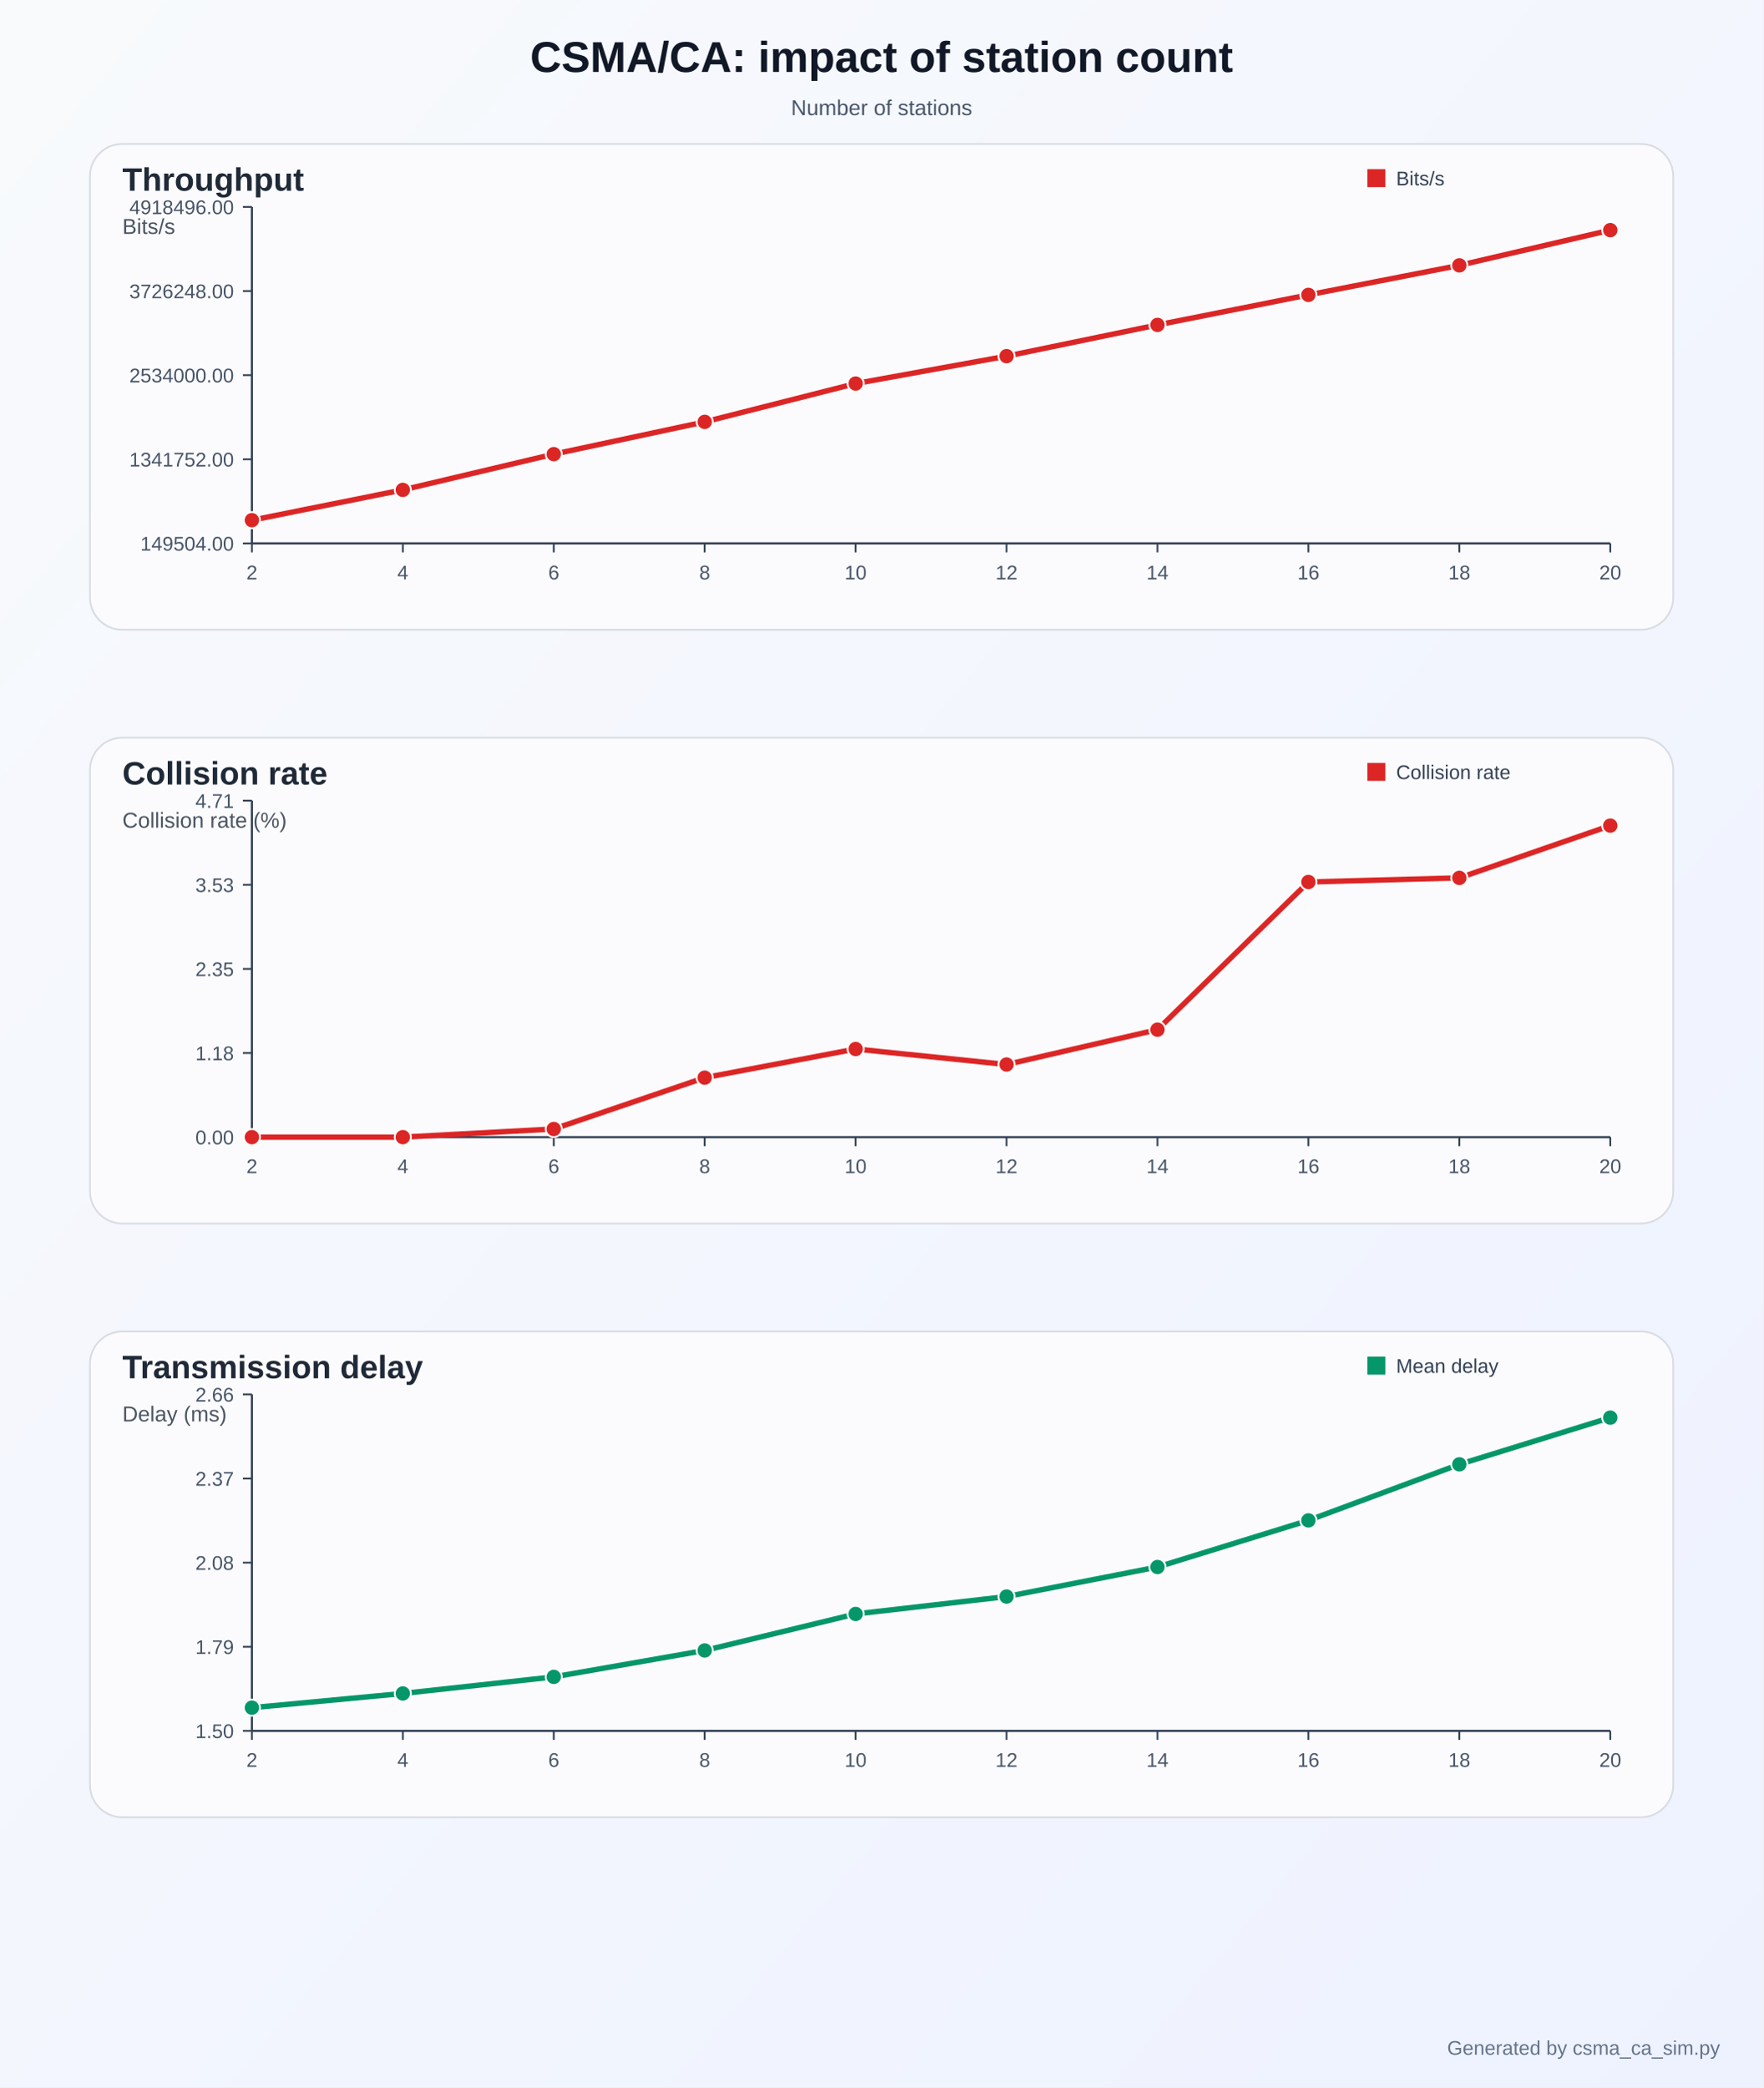
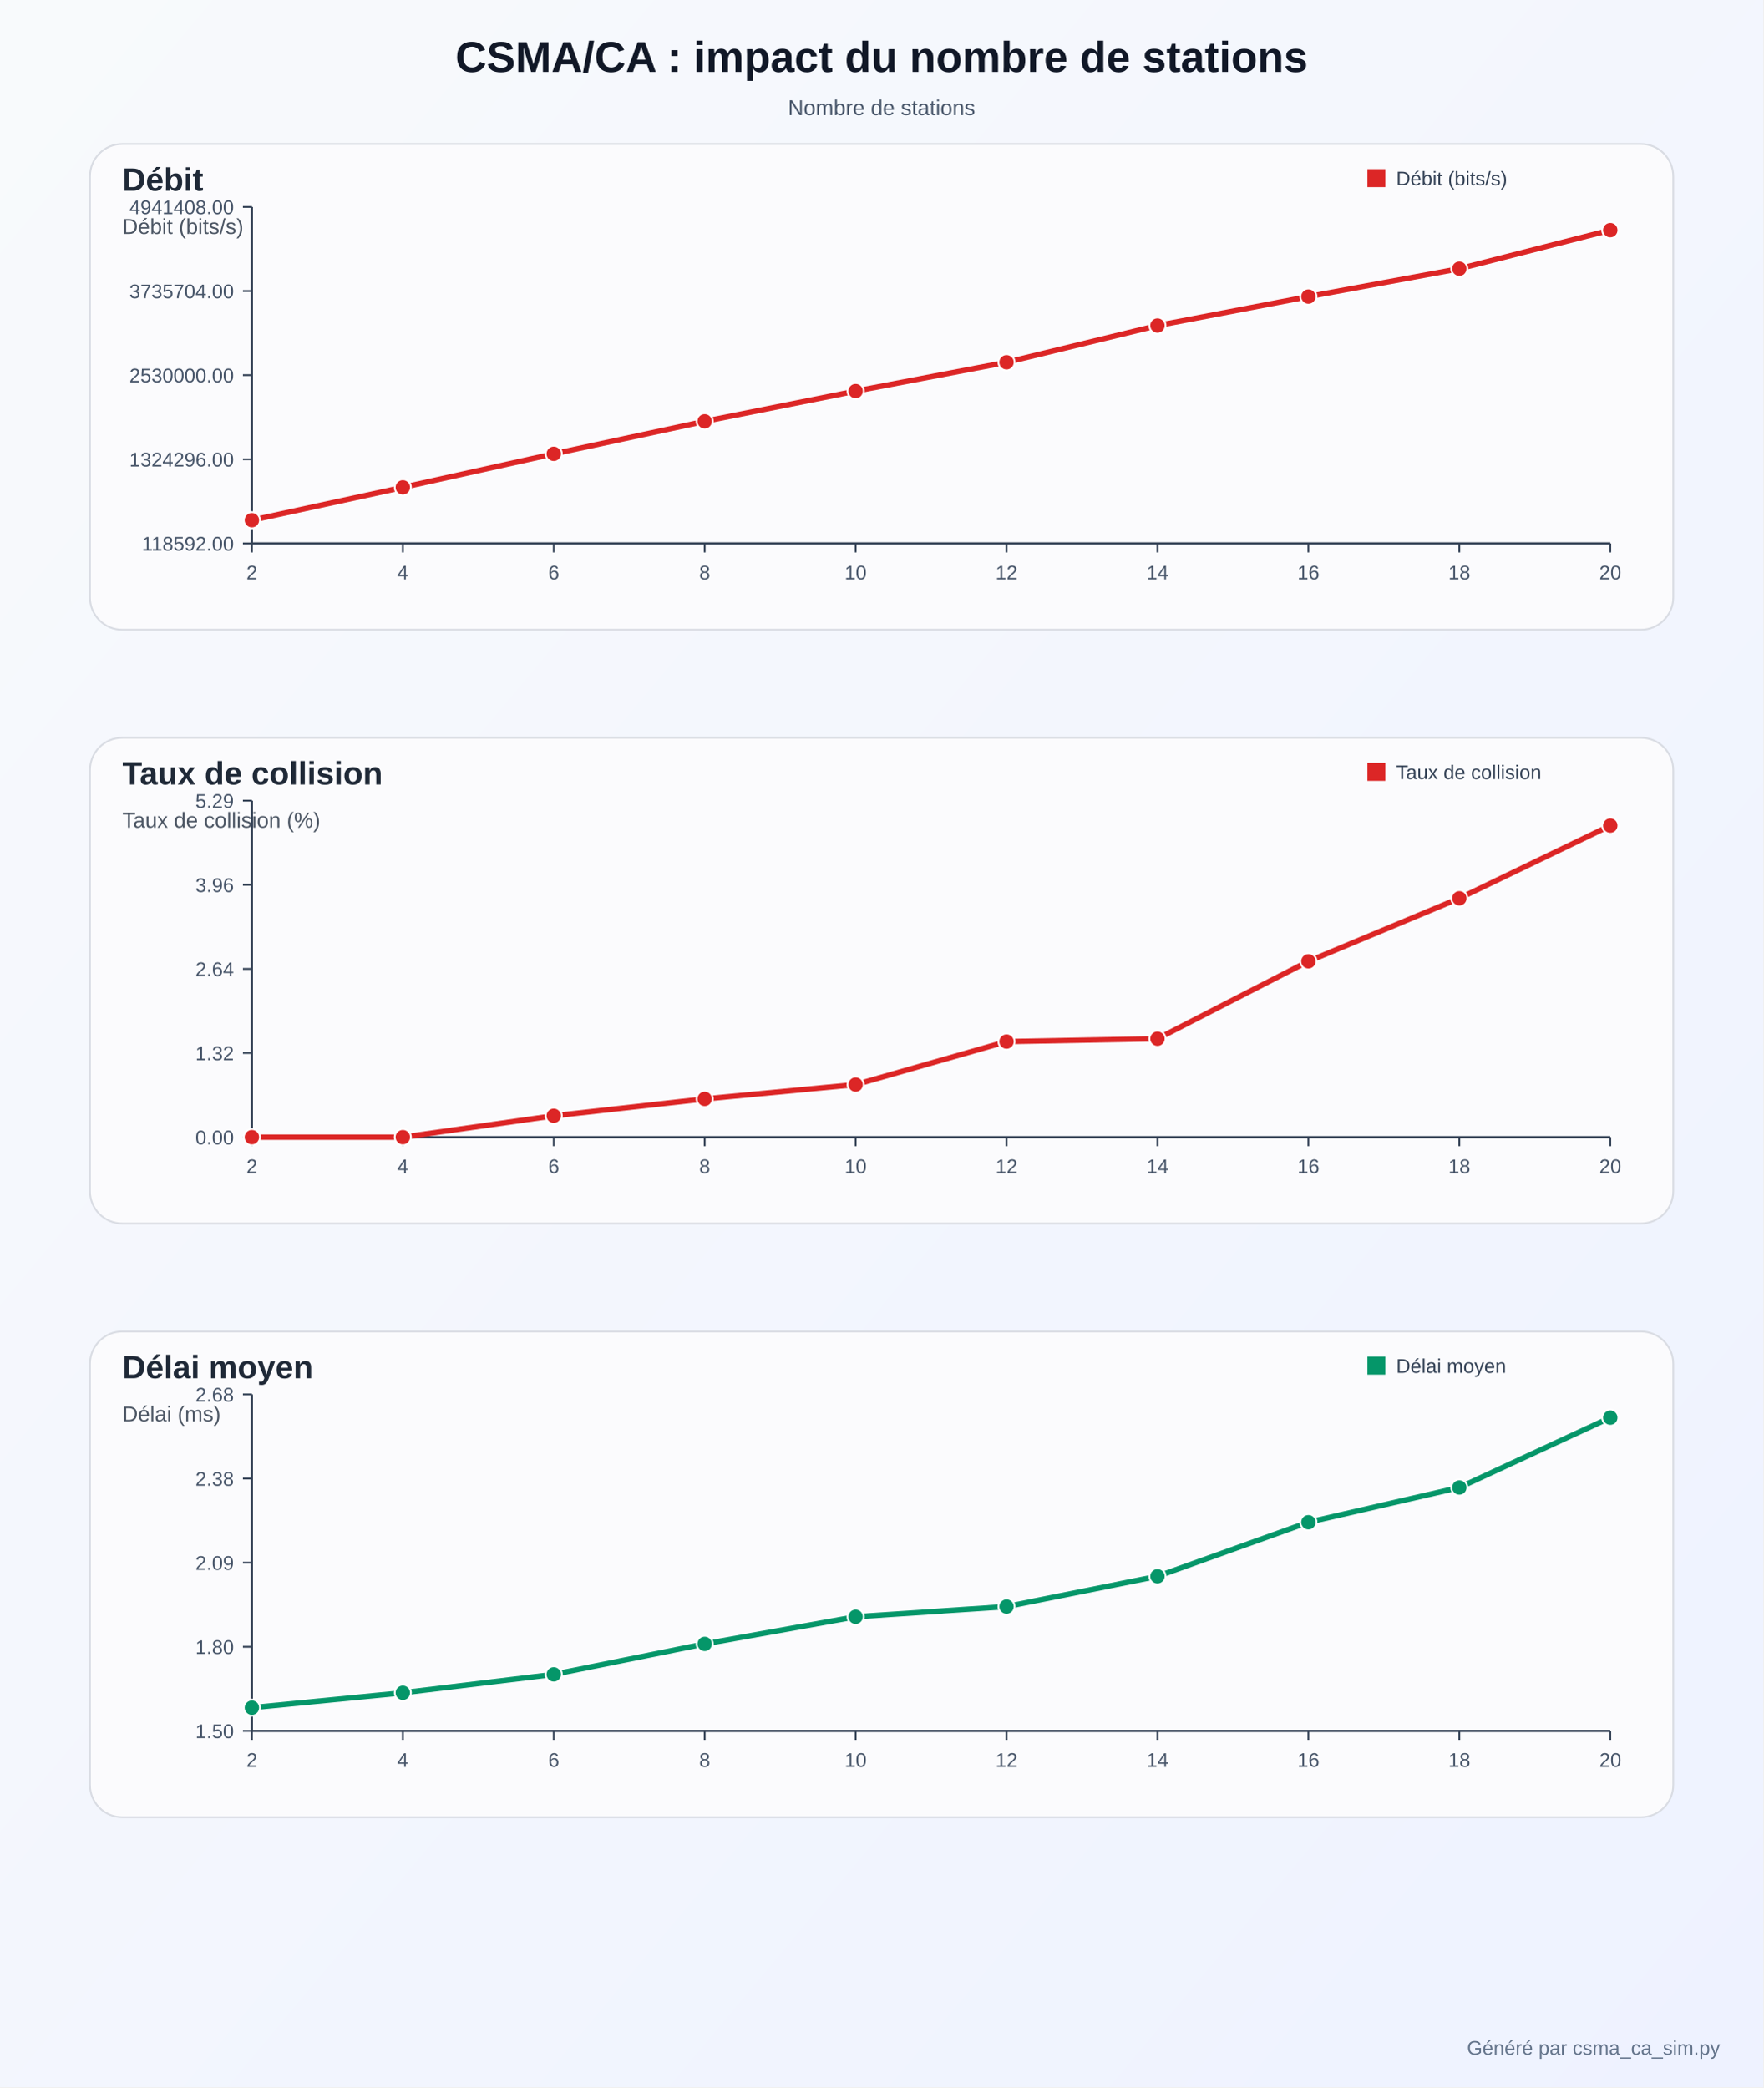
<svg xmlns="http://www.w3.org/2000/svg" width="980" height="1160" viewBox="0 0 980 1160">
  <defs>
    <linearGradient id="bg" x1="0" y1="0" x2="1" y2="1">
      <stop offset="0%" stop-color="#f8fafc" />
      <stop offset="100%" stop-color="#eef2ff" />
    </linearGradient>
  </defs>
  <rect width="100%" height="100%" fill="url(#bg)" />
-   <text x="490.0" y="40" text-anchor="middle" font-family="Arial, Helvetica, sans-serif" font-size="24" font-weight="700" fill="#111827">CSMA/CA: impact of station count</text>
-   <text x="490.0" y="64" text-anchor="middle" font-family="Arial, Helvetica, sans-serif" font-size="12" fill="#475569">Number of stations</text>
+   <text x="490.0" y="40" text-anchor="middle" font-family="Arial, Helvetica, sans-serif" font-size="24" font-weight="700" fill="#111827">CSMA/CA : impact du nombre de stations</text>
+   <text x="490.0" y="64" text-anchor="middle" font-family="Arial, Helvetica, sans-serif" font-size="12" fill="#475569">Nombre de stations</text>
  <rect x="50" y="80" width="880" height="270" rx="18" fill="#fbfbfd" stroke="#d9dce3" />
-   <text x="68" y="106" font-family="Arial, Helvetica, sans-serif" font-size="18" font-weight="700" fill="#1f2937">Throughput</text>
-   <text x="68" y="130" font-family="Arial, Helvetica, sans-serif" font-size="12" fill="#4b5563">Bits/s</text>
+   <text x="68" y="106" font-family="Arial, Helvetica, sans-serif" font-size="18" font-weight="700" fill="#1f2937">Débit</text>
+   <text x="68" y="130" font-family="Arial, Helvetica, sans-serif" font-size="12" fill="#4b5563">Débit (bits/s)</text>
  <line x1="140" y1="302" x2="895" y2="302" stroke="#334155" stroke-width="1.2" />
  <line x1="140" y1="115" x2="140" y2="302" stroke="#334155" stroke-width="1.2" />
  <line x1="135" y1="302.0" x2="140" y2="302.0" stroke="#334155" stroke-width="1" />
-   <text x="130" y="306.0" text-anchor="end" font-family="Arial, Helvetica, sans-serif" font-size="11" fill="#475569">149504.00</text>
+   <text x="130" y="306.0" text-anchor="end" font-family="Arial, Helvetica, sans-serif" font-size="11" fill="#475569">118592.00</text>
  <line x1="135" y1="255.25" x2="140" y2="255.25" stroke="#334155" stroke-width="1" />
-   <text x="130" y="259.25" text-anchor="end" font-family="Arial, Helvetica, sans-serif" font-size="11" fill="#475569">1341752.00</text>
+   <text x="130" y="259.25" text-anchor="end" font-family="Arial, Helvetica, sans-serif" font-size="11" fill="#475569">1324296.00</text>
  <line x1="135" y1="208.5" x2="140" y2="208.5" stroke="#334155" stroke-width="1" />
-   <text x="130" y="212.5" text-anchor="end" font-family="Arial, Helvetica, sans-serif" font-size="11" fill="#475569">2534000.00</text>
+   <text x="130" y="212.5" text-anchor="end" font-family="Arial, Helvetica, sans-serif" font-size="11" fill="#475569">2530000.00</text>
  <line x1="135" y1="161.75" x2="140" y2="161.75" stroke="#334155" stroke-width="1" />
-   <text x="130" y="165.75" text-anchor="end" font-family="Arial, Helvetica, sans-serif" font-size="11" fill="#475569">3726248.00</text>
+   <text x="130" y="165.75" text-anchor="end" font-family="Arial, Helvetica, sans-serif" font-size="11" fill="#475569">3735704.00</text>
  <line x1="135" y1="115.0" x2="140" y2="115.0" stroke="#334155" stroke-width="1" />
-   <text x="130" y="119.0" text-anchor="end" font-family="Arial, Helvetica, sans-serif" font-size="11" fill="#475569">4918496.00</text>
+   <text x="130" y="119.0" text-anchor="end" font-family="Arial, Helvetica, sans-serif" font-size="11" fill="#475569">4941408.00</text>
  <line x1="140.0" y1="302" x2="140.0" y2="307" stroke="#334155" stroke-width="1" />
  <text x="140.0" y="322" text-anchor="middle" font-family="Arial, Helvetica, sans-serif" font-size="11" fill="#475569">2</text>
  <line x1="223.889" y1="302" x2="223.889" y2="307" stroke="#334155" stroke-width="1" />
  <text x="223.889" y="322" text-anchor="middle" font-family="Arial, Helvetica, sans-serif" font-size="11" fill="#475569">4</text>
  <line x1="307.778" y1="302" x2="307.778" y2="307" stroke="#334155" stroke-width="1" />
  <text x="307.778" y="322" text-anchor="middle" font-family="Arial, Helvetica, sans-serif" font-size="11" fill="#475569">6</text>
  <line x1="391.667" y1="302" x2="391.667" y2="307" stroke="#334155" stroke-width="1" />
  <text x="391.667" y="322" text-anchor="middle" font-family="Arial, Helvetica, sans-serif" font-size="11" fill="#475569">8</text>
  <line x1="475.556" y1="302" x2="475.556" y2="307" stroke="#334155" stroke-width="1" />
  <text x="475.556" y="322" text-anchor="middle" font-family="Arial, Helvetica, sans-serif" font-size="11" fill="#475569">10</text>
  <line x1="559.444" y1="302" x2="559.444" y2="307" stroke="#334155" stroke-width="1" />
  <text x="559.444" y="322" text-anchor="middle" font-family="Arial, Helvetica, sans-serif" font-size="11" fill="#475569">12</text>
  <line x1="643.333" y1="302" x2="643.333" y2="307" stroke="#334155" stroke-width="1" />
  <text x="643.333" y="322" text-anchor="middle" font-family="Arial, Helvetica, sans-serif" font-size="11" fill="#475569">14</text>
  <line x1="727.222" y1="302" x2="727.222" y2="307" stroke="#334155" stroke-width="1" />
  <text x="727.222" y="322" text-anchor="middle" font-family="Arial, Helvetica, sans-serif" font-size="11" fill="#475569">16</text>
  <line x1="811.111" y1="302" x2="811.111" y2="307" stroke="#334155" stroke-width="1" />
  <text x="811.111" y="322" text-anchor="middle" font-family="Arial, Helvetica, sans-serif" font-size="11" fill="#475569">18</text>
  <line x1="895.0" y1="302" x2="895.0" y2="307" stroke="#334155" stroke-width="1" />
  <text x="895.0" y="322" text-anchor="middle" font-family="Arial, Helvetica, sans-serif" font-size="11" fill="#475569">20</text>
-   <polyline fill="none" stroke="#dc2626" stroke-width="3" points="140.00,289.10 223.89,272.26 307.78,252.40 391.67,234.46 475.56,213.16 559.44,197.94 643.33,180.57 727.22,163.88 811.11,147.47 895.00,127.90" />
+   <polyline fill="none" stroke="#dc2626" stroke-width="3" points="140.00,289.10 223.89,270.86 307.78,252.22 391.67,234.17 475.56,217.36 559.44,201.35 643.33,180.94 727.22,164.84 811.11,149.33 895.00,127.90" />
  <circle cx="140.00" cy="289.10" r="4.5" fill="#dc2626" stroke="#ffffff" stroke-width="1" />
-   <circle cx="223.89" cy="272.26" r="4.5" fill="#dc2626" stroke="#ffffff" stroke-width="1" />
-   <circle cx="307.78" cy="252.40" r="4.5" fill="#dc2626" stroke="#ffffff" stroke-width="1" />
-   <circle cx="391.67" cy="234.46" r="4.5" fill="#dc2626" stroke="#ffffff" stroke-width="1" />
-   <circle cx="475.56" cy="213.16" r="4.5" fill="#dc2626" stroke="#ffffff" stroke-width="1" />
-   <circle cx="559.44" cy="197.94" r="4.5" fill="#dc2626" stroke="#ffffff" stroke-width="1" />
-   <circle cx="643.33" cy="180.57" r="4.5" fill="#dc2626" stroke="#ffffff" stroke-width="1" />
-   <circle cx="727.22" cy="163.88" r="4.5" fill="#dc2626" stroke="#ffffff" stroke-width="1" />
-   <circle cx="811.11" cy="147.47" r="4.5" fill="#dc2626" stroke="#ffffff" stroke-width="1" />
+   <circle cx="223.89" cy="270.86" r="4.5" fill="#dc2626" stroke="#ffffff" stroke-width="1" />
+   <circle cx="307.78" cy="252.22" r="4.5" fill="#dc2626" stroke="#ffffff" stroke-width="1" />
+   <circle cx="391.67" cy="234.17" r="4.5" fill="#dc2626" stroke="#ffffff" stroke-width="1" />
+   <circle cx="475.56" cy="217.36" r="4.5" fill="#dc2626" stroke="#ffffff" stroke-width="1" />
+   <circle cx="559.44" cy="201.35" r="4.5" fill="#dc2626" stroke="#ffffff" stroke-width="1" />
+   <circle cx="643.33" cy="180.94" r="4.5" fill="#dc2626" stroke="#ffffff" stroke-width="1" />
+   <circle cx="727.22" cy="164.84" r="4.5" fill="#dc2626" stroke="#ffffff" stroke-width="1" />
+   <circle cx="811.11" cy="149.33" r="4.5" fill="#dc2626" stroke="#ffffff" stroke-width="1" />
  <circle cx="895.00" cy="127.90" r="4.5" fill="#dc2626" stroke="#ffffff" stroke-width="1" />
  <rect x="760" y="94" width="10" height="10" fill="#dc2626" />
-   <text x="776" y="103" font-family="Arial, Helvetica, sans-serif" font-size="11" fill="#334155">Bits/s</text>
+   <text x="776" y="103" font-family="Arial, Helvetica, sans-serif" font-size="11" fill="#334155">Débit (bits/s)</text>
  <rect x="50" y="410" width="880" height="270" rx="18" fill="#fbfbfd" stroke="#d9dce3" />
-   <text x="68" y="436" font-family="Arial, Helvetica, sans-serif" font-size="18" font-weight="700" fill="#1f2937">Collision rate</text>
-   <text x="68" y="460" font-family="Arial, Helvetica, sans-serif" font-size="12" fill="#4b5563">Collision rate (%)</text>
+   <text x="68" y="436" font-family="Arial, Helvetica, sans-serif" font-size="18" font-weight="700" fill="#1f2937">Taux de collision</text>
+   <text x="68" y="460" font-family="Arial, Helvetica, sans-serif" font-size="12" fill="#4b5563">Taux de collision (%)</text>
  <line x1="140" y1="632" x2="895" y2="632" stroke="#334155" stroke-width="1.2" />
  <line x1="140" y1="445" x2="140" y2="632" stroke="#334155" stroke-width="1.2" />
  <line x1="135" y1="632.0" x2="140" y2="632.0" stroke="#334155" stroke-width="1" />
  <text x="130" y="636.0" text-anchor="end" font-family="Arial, Helvetica, sans-serif" font-size="11" fill="#475569">0.00</text>
  <line x1="135" y1="585.25" x2="140" y2="585.25" stroke="#334155" stroke-width="1" />
-   <text x="130" y="589.25" text-anchor="end" font-family="Arial, Helvetica, sans-serif" font-size="11" fill="#475569">1.18</text>
+   <text x="130" y="589.25" text-anchor="end" font-family="Arial, Helvetica, sans-serif" font-size="11" fill="#475569">1.32</text>
  <line x1="135" y1="538.5" x2="140" y2="538.5" stroke="#334155" stroke-width="1" />
-   <text x="130" y="542.5" text-anchor="end" font-family="Arial, Helvetica, sans-serif" font-size="11" fill="#475569">2.35</text>
+   <text x="130" y="542.5" text-anchor="end" font-family="Arial, Helvetica, sans-serif" font-size="11" fill="#475569">2.64</text>
  <line x1="135" y1="491.75" x2="140" y2="491.75" stroke="#334155" stroke-width="1" />
-   <text x="130" y="495.75" text-anchor="end" font-family="Arial, Helvetica, sans-serif" font-size="11" fill="#475569">3.53</text>
+   <text x="130" y="495.75" text-anchor="end" font-family="Arial, Helvetica, sans-serif" font-size="11" fill="#475569">3.96</text>
  <line x1="135" y1="445.0" x2="140" y2="445.0" stroke="#334155" stroke-width="1" />
-   <text x="130" y="449.0" text-anchor="end" font-family="Arial, Helvetica, sans-serif" font-size="11" fill="#475569">4.71</text>
+   <text x="130" y="449.0" text-anchor="end" font-family="Arial, Helvetica, sans-serif" font-size="11" fill="#475569">5.29</text>
  <line x1="140.0" y1="632" x2="140.0" y2="637" stroke="#334155" stroke-width="1" />
  <text x="140.0" y="652" text-anchor="middle" font-family="Arial, Helvetica, sans-serif" font-size="11" fill="#475569">2</text>
  <line x1="223.889" y1="632" x2="223.889" y2="637" stroke="#334155" stroke-width="1" />
  <text x="223.889" y="652" text-anchor="middle" font-family="Arial, Helvetica, sans-serif" font-size="11" fill="#475569">4</text>
  <line x1="307.778" y1="632" x2="307.778" y2="637" stroke="#334155" stroke-width="1" />
  <text x="307.778" y="652" text-anchor="middle" font-family="Arial, Helvetica, sans-serif" font-size="11" fill="#475569">6</text>
  <line x1="391.667" y1="632" x2="391.667" y2="637" stroke="#334155" stroke-width="1" />
  <text x="391.667" y="652" text-anchor="middle" font-family="Arial, Helvetica, sans-serif" font-size="11" fill="#475569">8</text>
  <line x1="475.556" y1="632" x2="475.556" y2="637" stroke="#334155" stroke-width="1" />
  <text x="475.556" y="652" text-anchor="middle" font-family="Arial, Helvetica, sans-serif" font-size="11" fill="#475569">10</text>
  <line x1="559.444" y1="632" x2="559.444" y2="637" stroke="#334155" stroke-width="1" />
  <text x="559.444" y="652" text-anchor="middle" font-family="Arial, Helvetica, sans-serif" font-size="11" fill="#475569">12</text>
  <line x1="643.333" y1="632" x2="643.333" y2="637" stroke="#334155" stroke-width="1" />
  <text x="643.333" y="652" text-anchor="middle" font-family="Arial, Helvetica, sans-serif" font-size="11" fill="#475569">14</text>
  <line x1="727.222" y1="632" x2="727.222" y2="637" stroke="#334155" stroke-width="1" />
  <text x="727.222" y="652" text-anchor="middle" font-family="Arial, Helvetica, sans-serif" font-size="11" fill="#475569">16</text>
  <line x1="811.111" y1="632" x2="811.111" y2="637" stroke="#334155" stroke-width="1" />
  <text x="811.111" y="652" text-anchor="middle" font-family="Arial, Helvetica, sans-serif" font-size="11" fill="#475569">18</text>
  <line x1="895.0" y1="632" x2="895.0" y2="637" stroke="#334155" stroke-width="1" />
  <text x="895.0" y="652" text-anchor="middle" font-family="Arial, Helvetica, sans-serif" font-size="11" fill="#475569">20</text>
-   <polyline fill="none" stroke="#dc2626" stroke-width="3" points="140.00,632.00 223.89,632.00 307.78,627.47 391.67,598.94 475.56,583.02 559.44,591.64 643.33,572.27 727.22,490.19 811.11,487.91 895.00,458.85" />
+   <polyline fill="none" stroke="#dc2626" stroke-width="3" points="140.00,632.00 223.89,632.00 307.78,620.13 391.67,610.75 475.56,602.79 559.44,578.89 643.33,577.30 727.22,534.26 811.11,499.26 895.00,458.85" />
  <circle cx="140.00" cy="632.00" r="4.5" fill="#dc2626" stroke="#ffffff" stroke-width="1" />
  <circle cx="223.89" cy="632.00" r="4.5" fill="#dc2626" stroke="#ffffff" stroke-width="1" />
-   <circle cx="307.78" cy="627.47" r="4.5" fill="#dc2626" stroke="#ffffff" stroke-width="1" />
-   <circle cx="391.67" cy="598.94" r="4.5" fill="#dc2626" stroke="#ffffff" stroke-width="1" />
-   <circle cx="475.56" cy="583.02" r="4.5" fill="#dc2626" stroke="#ffffff" stroke-width="1" />
-   <circle cx="559.44" cy="591.64" r="4.5" fill="#dc2626" stroke="#ffffff" stroke-width="1" />
-   <circle cx="643.33" cy="572.27" r="4.5" fill="#dc2626" stroke="#ffffff" stroke-width="1" />
-   <circle cx="727.22" cy="490.19" r="4.5" fill="#dc2626" stroke="#ffffff" stroke-width="1" />
-   <circle cx="811.11" cy="487.91" r="4.5" fill="#dc2626" stroke="#ffffff" stroke-width="1" />
+   <circle cx="307.78" cy="620.13" r="4.5" fill="#dc2626" stroke="#ffffff" stroke-width="1" />
+   <circle cx="391.67" cy="610.75" r="4.5" fill="#dc2626" stroke="#ffffff" stroke-width="1" />
+   <circle cx="475.56" cy="602.79" r="4.5" fill="#dc2626" stroke="#ffffff" stroke-width="1" />
+   <circle cx="559.44" cy="578.89" r="4.5" fill="#dc2626" stroke="#ffffff" stroke-width="1" />
+   <circle cx="643.33" cy="577.30" r="4.5" fill="#dc2626" stroke="#ffffff" stroke-width="1" />
+   <circle cx="727.22" cy="534.26" r="4.5" fill="#dc2626" stroke="#ffffff" stroke-width="1" />
+   <circle cx="811.11" cy="499.26" r="4.5" fill="#dc2626" stroke="#ffffff" stroke-width="1" />
  <circle cx="895.00" cy="458.85" r="4.5" fill="#dc2626" stroke="#ffffff" stroke-width="1" />
  <rect x="760" y="424" width="10" height="10" fill="#dc2626" />
-   <text x="776" y="433" font-family="Arial, Helvetica, sans-serif" font-size="11" fill="#334155">Collision rate</text>
+   <text x="776" y="433" font-family="Arial, Helvetica, sans-serif" font-size="11" fill="#334155">Taux de collision</text>
  <rect x="50" y="740" width="880" height="270" rx="18" fill="#fbfbfd" stroke="#d9dce3" />
-   <text x="68" y="766" font-family="Arial, Helvetica, sans-serif" font-size="18" font-weight="700" fill="#1f2937">Transmission delay</text>
-   <text x="68" y="790" font-family="Arial, Helvetica, sans-serif" font-size="12" fill="#4b5563">Delay (ms)</text>
+   <text x="68" y="766" font-family="Arial, Helvetica, sans-serif" font-size="18" font-weight="700" fill="#1f2937">Délai moyen</text>
+   <text x="68" y="790" font-family="Arial, Helvetica, sans-serif" font-size="12" fill="#4b5563">Délai (ms)</text>
  <line x1="140" y1="962" x2="895" y2="962" stroke="#334155" stroke-width="1.2" />
  <line x1="140" y1="775" x2="140" y2="962" stroke="#334155" stroke-width="1.2" />
  <line x1="135" y1="962.0" x2="140" y2="962.0" stroke="#334155" stroke-width="1" />
  <text x="130" y="966.0" text-anchor="end" font-family="Arial, Helvetica, sans-serif" font-size="11" fill="#475569">1.50</text>
  <line x1="135" y1="915.25" x2="140" y2="915.25" stroke="#334155" stroke-width="1" />
-   <text x="130" y="919.25" text-anchor="end" font-family="Arial, Helvetica, sans-serif" font-size="11" fill="#475569">1.79</text>
+   <text x="130" y="919.25" text-anchor="end" font-family="Arial, Helvetica, sans-serif" font-size="11" fill="#475569">1.80</text>
  <line x1="135" y1="868.5" x2="140" y2="868.5" stroke="#334155" stroke-width="1" />
-   <text x="130" y="872.5" text-anchor="end" font-family="Arial, Helvetica, sans-serif" font-size="11" fill="#475569">2.08</text>
+   <text x="130" y="872.5" text-anchor="end" font-family="Arial, Helvetica, sans-serif" font-size="11" fill="#475569">2.09</text>
  <line x1="135" y1="821.75" x2="140" y2="821.75" stroke="#334155" stroke-width="1" />
-   <text x="130" y="825.75" text-anchor="end" font-family="Arial, Helvetica, sans-serif" font-size="11" fill="#475569">2.37</text>
+   <text x="130" y="825.75" text-anchor="end" font-family="Arial, Helvetica, sans-serif" font-size="11" fill="#475569">2.38</text>
  <line x1="135" y1="775.0" x2="140" y2="775.0" stroke="#334155" stroke-width="1" />
-   <text x="130" y="779.0" text-anchor="end" font-family="Arial, Helvetica, sans-serif" font-size="11" fill="#475569">2.66</text>
+   <text x="130" y="779.0" text-anchor="end" font-family="Arial, Helvetica, sans-serif" font-size="11" fill="#475569">2.68</text>
  <line x1="140.0" y1="962" x2="140.0" y2="967" stroke="#334155" stroke-width="1" />
  <text x="140.0" y="982" text-anchor="middle" font-family="Arial, Helvetica, sans-serif" font-size="11" fill="#475569">2</text>
  <line x1="223.889" y1="962" x2="223.889" y2="967" stroke="#334155" stroke-width="1" />
  <text x="223.889" y="982" text-anchor="middle" font-family="Arial, Helvetica, sans-serif" font-size="11" fill="#475569">4</text>
  <line x1="307.778" y1="962" x2="307.778" y2="967" stroke="#334155" stroke-width="1" />
  <text x="307.778" y="982" text-anchor="middle" font-family="Arial, Helvetica, sans-serif" font-size="11" fill="#475569">6</text>
  <line x1="391.667" y1="962" x2="391.667" y2="967" stroke="#334155" stroke-width="1" />
  <text x="391.667" y="982" text-anchor="middle" font-family="Arial, Helvetica, sans-serif" font-size="11" fill="#475569">8</text>
  <line x1="475.556" y1="962" x2="475.556" y2="967" stroke="#334155" stroke-width="1" />
  <text x="475.556" y="982" text-anchor="middle" font-family="Arial, Helvetica, sans-serif" font-size="11" fill="#475569">10</text>
  <line x1="559.444" y1="962" x2="559.444" y2="967" stroke="#334155" stroke-width="1" />
  <text x="559.444" y="982" text-anchor="middle" font-family="Arial, Helvetica, sans-serif" font-size="11" fill="#475569">12</text>
  <line x1="643.333" y1="962" x2="643.333" y2="967" stroke="#334155" stroke-width="1" />
  <text x="643.333" y="982" text-anchor="middle" font-family="Arial, Helvetica, sans-serif" font-size="11" fill="#475569">14</text>
  <line x1="727.222" y1="962" x2="727.222" y2="967" stroke="#334155" stroke-width="1" />
  <text x="727.222" y="982" text-anchor="middle" font-family="Arial, Helvetica, sans-serif" font-size="11" fill="#475569">16</text>
  <line x1="811.111" y1="962" x2="811.111" y2="967" stroke="#334155" stroke-width="1" />
  <text x="811.111" y="982" text-anchor="middle" font-family="Arial, Helvetica, sans-serif" font-size="11" fill="#475569">18</text>
  <line x1="895.0" y1="962" x2="895.0" y2="967" stroke="#334155" stroke-width="1" />
  <text x="895.0" y="982" text-anchor="middle" font-family="Arial, Helvetica, sans-serif" font-size="11" fill="#475569">20</text>
-   <polyline fill="none" stroke="#059669" stroke-width="3" points="140.00,949.10 223.89,941.20 307.78,931.99 391.67,917.30 475.56,897.01 559.44,887.34 643.33,870.92 727.22,845.01 811.11,813.86 895.00,787.90" />
+   <polyline fill="none" stroke="#059669" stroke-width="3" points="140.00,949.10 223.89,940.82 307.78,930.59 391.67,913.65 475.56,898.58 559.44,892.91 643.33,876.08 727.22,846.03 811.11,826.73 895.00,787.90" />
  <circle cx="140.00" cy="949.10" r="4.5" fill="#059669" stroke="#ffffff" stroke-width="1" />
-   <circle cx="223.89" cy="941.20" r="4.5" fill="#059669" stroke="#ffffff" stroke-width="1" />
-   <circle cx="307.78" cy="931.99" r="4.5" fill="#059669" stroke="#ffffff" stroke-width="1" />
-   <circle cx="391.67" cy="917.30" r="4.5" fill="#059669" stroke="#ffffff" stroke-width="1" />
-   <circle cx="475.56" cy="897.01" r="4.5" fill="#059669" stroke="#ffffff" stroke-width="1" />
-   <circle cx="559.44" cy="887.34" r="4.5" fill="#059669" stroke="#ffffff" stroke-width="1" />
-   <circle cx="643.33" cy="870.92" r="4.5" fill="#059669" stroke="#ffffff" stroke-width="1" />
-   <circle cx="727.22" cy="845.01" r="4.5" fill="#059669" stroke="#ffffff" stroke-width="1" />
-   <circle cx="811.11" cy="813.86" r="4.5" fill="#059669" stroke="#ffffff" stroke-width="1" />
+   <circle cx="223.89" cy="940.82" r="4.5" fill="#059669" stroke="#ffffff" stroke-width="1" />
+   <circle cx="307.78" cy="930.59" r="4.5" fill="#059669" stroke="#ffffff" stroke-width="1" />
+   <circle cx="391.67" cy="913.65" r="4.5" fill="#059669" stroke="#ffffff" stroke-width="1" />
+   <circle cx="475.56" cy="898.58" r="4.5" fill="#059669" stroke="#ffffff" stroke-width="1" />
+   <circle cx="559.44" cy="892.91" r="4.5" fill="#059669" stroke="#ffffff" stroke-width="1" />
+   <circle cx="643.33" cy="876.08" r="4.5" fill="#059669" stroke="#ffffff" stroke-width="1" />
+   <circle cx="727.22" cy="846.03" r="4.5" fill="#059669" stroke="#ffffff" stroke-width="1" />
+   <circle cx="811.11" cy="826.73" r="4.5" fill="#059669" stroke="#ffffff" stroke-width="1" />
  <circle cx="895.00" cy="787.90" r="4.5" fill="#059669" stroke="#ffffff" stroke-width="1" />
  <rect x="760" y="754" width="10" height="10" fill="#059669" />
-   <text x="776" y="763" font-family="Arial, Helvetica, sans-serif" font-size="11" fill="#334155">Mean delay</text>
-   <text x="956" y="1142" text-anchor="end" font-family="Arial, Helvetica, sans-serif" font-size="11" fill="#64748b">Generated by csma_ca_sim.py</text>
+   <text x="776" y="763" font-family="Arial, Helvetica, sans-serif" font-size="11" fill="#334155">Délai moyen</text>
+   <text x="956" y="1142" text-anchor="end" font-family="Arial, Helvetica, sans-serif" font-size="11" fill="#64748b">Généré par csma_ca_sim.py</text>
</svg>
